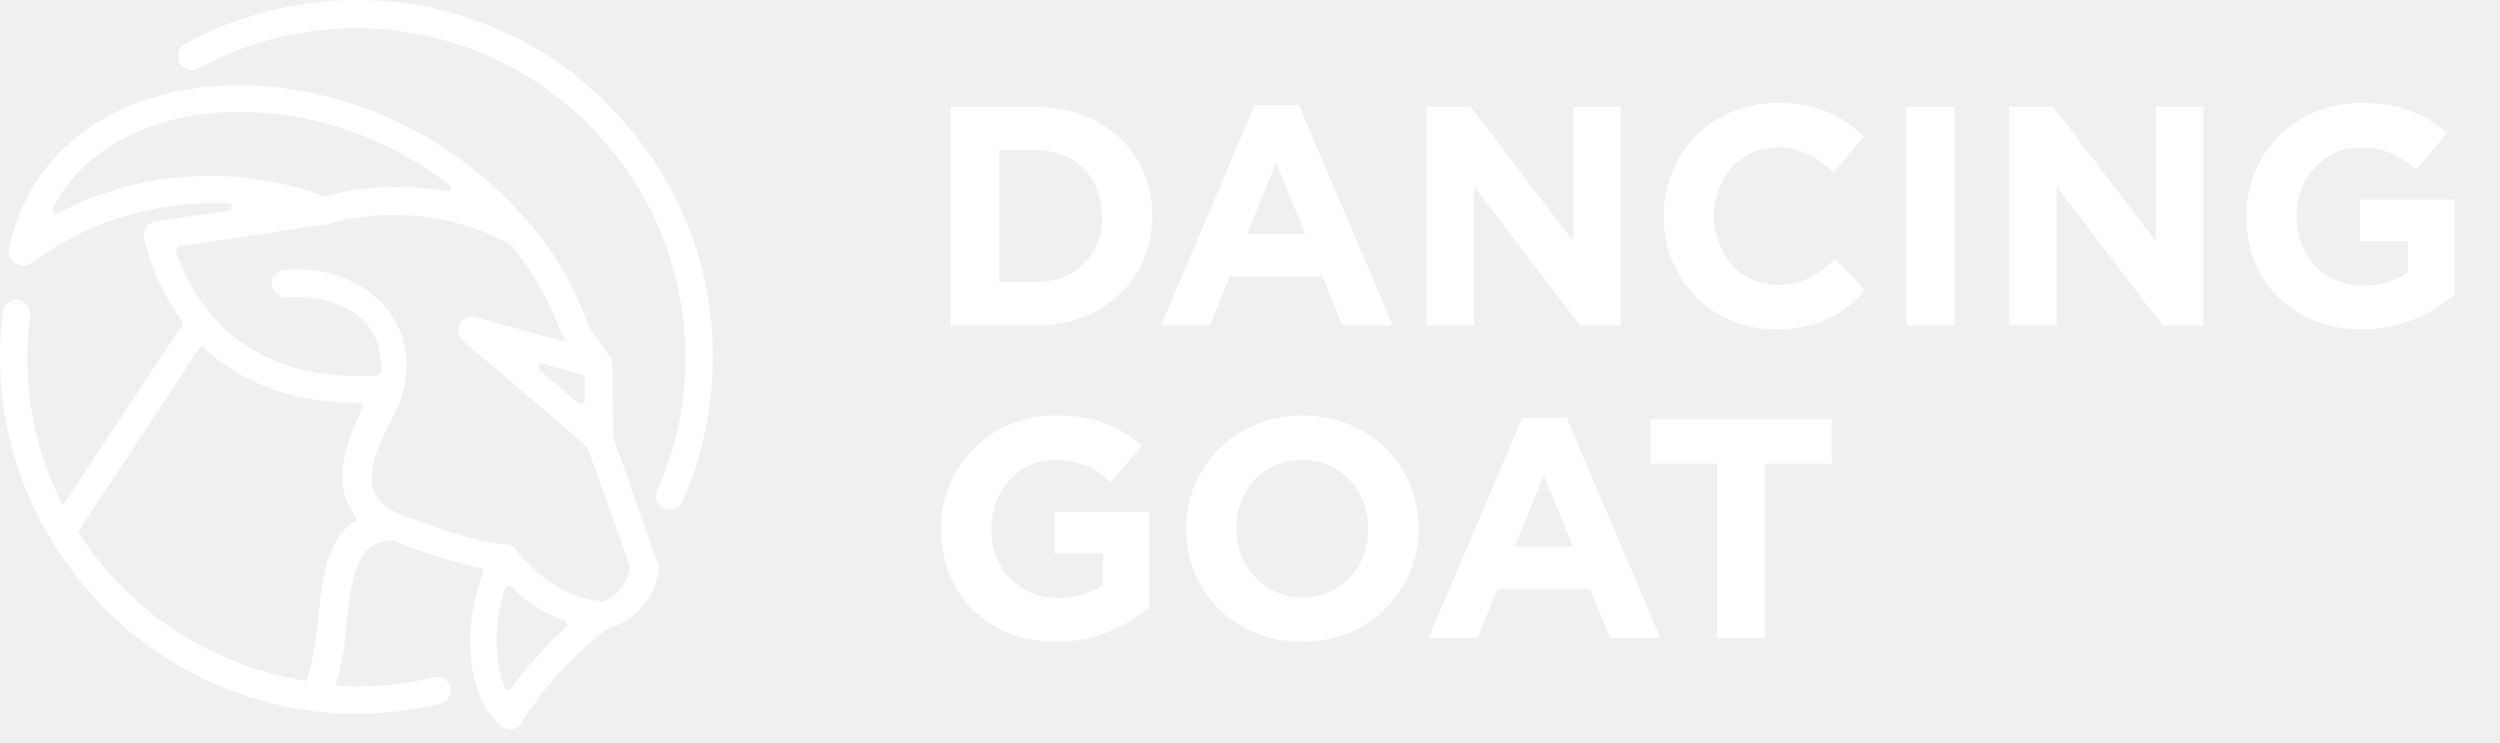
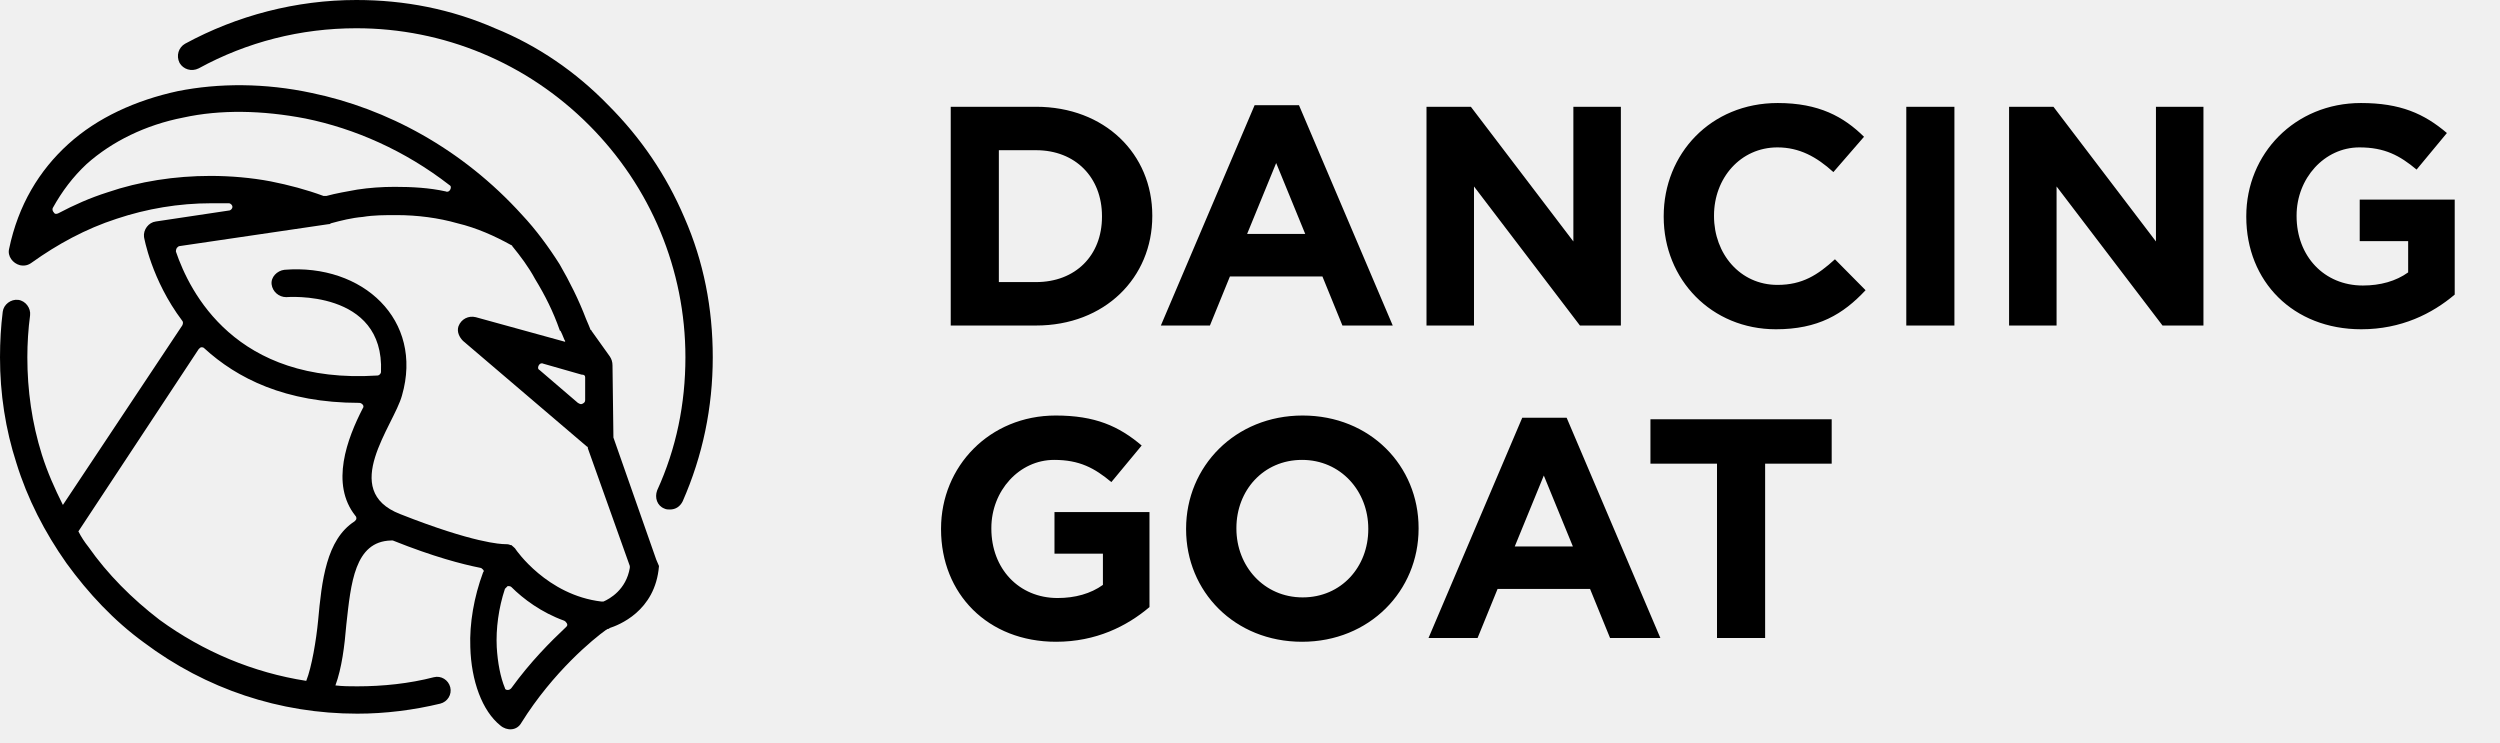
<svg xmlns="http://www.w3.org/2000/svg" width="192" height="57" viewBox="0 0 192 57" fill="none">
-   <path d="M50.4 42.98L47.11 33.6V33.53L47.04 28.07C47.04 27.79 46.97 27.58 46.83 27.37L45.43 25.41C45.43 25.41 45.43 25.34 45.36 25.34C45.29 25.13 45.15 24.85 45.01 24.5C44.45 23.03 43.75 21.63 42.98 20.3C42.14 18.97 41.16 17.64 40.11 16.52C35.49 11.41 29.68 8.33 23.94 7.14C20.37 6.37 16.8 6.37 13.65 7C10.43 7.7 7.49 9.03 5.25 11.06C3.01 13.09 1.4 15.75 0.7 19.11C0.56 19.67 0.98 20.23 1.54 20.37C1.89 20.44 2.17 20.37 2.45 20.16C4.41 18.76 6.58 17.57 8.96 16.8C11.27 16.03 13.72 15.61 16.24 15.61C16.66 15.61 17.15 15.61 17.57 15.61C17.71 15.61 17.85 15.75 17.85 15.89C17.85 16.03 17.71 16.17 17.57 16.17L11.97 17.01C11.41 17.08 10.99 17.64 11.06 18.2C11.06 18.2 11.62 21.49 14 24.64C14.07 24.71 14.07 24.85 14 24.99L4.83 38.78C4.2 37.52 3.64 36.26 3.22 34.93C2.45 32.48 2.1 29.96 2.1 27.44C2.1 26.39 2.17 25.27 2.31 24.22C2.38 23.66 1.96 23.1 1.4 23.03C0.84 22.96 0.28 23.38 0.21 23.94C0.07 25.06 0 26.25 0 27.44C0 30.24 0.42 32.97 1.26 35.56C2.1 38.29 3.43 40.88 5.11 43.26C6.79 45.57 8.75 47.67 11.06 49.35C15.82 52.92 21.49 54.81 27.44 54.81C29.61 54.81 31.78 54.53 33.81 54.04C34.37 53.9 34.72 53.34 34.58 52.78C34.44 52.22 33.88 51.87 33.32 52.01C31.43 52.5 29.4 52.71 27.44 52.71C26.88 52.71 26.32 52.71 25.76 52.64C26.25 51.31 26.46 49.63 26.6 47.95C26.95 44.8 27.23 41.58 30.03 41.51C30.1 41.51 30.1 41.51 30.17 41.51C33.32 42.77 35.49 43.33 36.89 43.61C36.96 43.61 37.03 43.68 37.1 43.75C37.17 43.82 37.17 43.89 37.1 43.96C36.4 45.85 36.05 47.88 36.12 49.7C36.19 52.29 37.03 54.6 38.43 55.72C38.92 56.14 39.69 56.14 40.04 55.51C42.49 51.59 45.57 49.07 46.55 48.37C46.62 48.37 46.62 48.3 46.69 48.3C46.76 48.3 46.76 48.3 46.83 48.23C47.46 48.02 50.33 46.97 50.61 43.47C50.54 43.33 50.47 43.12 50.4 42.98ZM44.94 28.98V30.73C44.94 30.87 44.87 30.94 44.73 31.01C44.59 31.08 44.52 31.01 44.38 30.94L41.44 28.42C41.3 28.35 41.3 28.21 41.37 28.07C41.44 27.93 41.58 27.86 41.72 27.93L44.66 28.77C44.87 28.77 44.94 28.84 44.94 28.98ZM16.17 13.51C13.44 13.51 10.71 13.93 8.26 14.77C6.93 15.19 5.67 15.75 4.48 16.38C4.34 16.45 4.2 16.45 4.13 16.31C4.06 16.24 3.99 16.1 4.06 15.96C4.76 14.7 5.6 13.58 6.65 12.6C8.61 10.85 11.2 9.59 14.07 9.03C16.94 8.4 20.16 8.47 23.45 9.1C27.23 9.87 31.08 11.55 34.51 14.21C34.65 14.28 34.65 14.42 34.58 14.56C34.51 14.7 34.37 14.77 34.23 14.7C32.97 14.42 31.64 14.35 30.31 14.35C29.33 14.35 28.35 14.42 27.44 14.56C26.67 14.7 25.83 14.84 25.06 15.05C24.99 15.05 24.92 15.05 24.85 15.05C23.52 14.56 22.19 14.21 20.79 13.93C19.32 13.65 17.71 13.51 16.17 13.51ZM27.86 31.36C26.67 33.67 25.34 37.17 27.3 39.62C27.37 39.69 27.37 39.76 27.37 39.83C27.37 39.9 27.3 39.97 27.23 40.04C25.06 41.44 24.71 44.59 24.43 47.67C24.29 49.14 23.94 51.24 23.52 52.29C19.46 51.66 15.61 50.05 12.25 47.6C10.15 45.99 8.26 44.1 6.79 42C6.51 41.65 6.23 41.23 6.02 40.81L15.26 26.81C15.33 26.74 15.4 26.67 15.47 26.67C15.54 26.67 15.61 26.67 15.68 26.74C18.2 29.05 21.91 30.94 27.58 30.94C27.72 30.94 27.79 31.01 27.86 31.08C27.93 31.15 27.93 31.29 27.86 31.36ZM43.47 48.16C42.28 49.28 40.74 50.82 39.27 52.85C39.2 52.92 39.13 52.99 38.99 52.99C38.85 52.99 38.78 52.92 38.78 52.85C38.43 52.01 38.22 50.89 38.15 49.7C38.08 48.3 38.29 46.69 38.78 45.22C38.85 45.15 38.92 45.08 38.99 45.01C39.06 45.01 39.2 45.01 39.27 45.08C40.18 45.99 41.58 47.04 43.33 47.67C43.47 47.74 43.47 47.81 43.54 47.88C43.61 48.02 43.54 48.09 43.47 48.16ZM48.37 43.61C48.09 45.29 46.83 45.99 46.34 46.2C46.27 46.2 46.27 46.2 46.2 46.2C42 45.71 39.62 42.21 39.62 42.21C39.55 42.07 39.41 42 39.27 41.86H39.2C39.06 41.79 38.92 41.79 38.78 41.79C38.5 41.79 36.4 41.72 30.73 39.48C26.04 37.66 30.24 32.69 30.87 30.38C32.55 24.57 27.86 20.23 21.84 20.72C21.28 20.79 20.79 21.28 20.86 21.84C20.93 22.4 21.42 22.82 21.98 22.82C21.98 22.82 29.54 22.19 29.26 28.56C29.26 28.7 29.12 28.84 28.98 28.84C18.06 29.54 14.56 22.4 13.51 19.32C13.51 19.25 13.51 19.18 13.58 19.04C13.65 18.97 13.72 18.9 13.79 18.9L25.2 17.22C25.27 17.22 25.34 17.22 25.41 17.15C26.18 16.94 27.02 16.73 27.86 16.66C28.7 16.52 29.54 16.52 30.45 16.52C32.06 16.52 33.67 16.73 35.14 17.15C36.61 17.5 38.01 18.13 39.27 18.83C39.34 18.83 39.34 18.9 39.34 18.9C39.97 19.67 40.6 20.51 41.09 21.42C41.86 22.68 42.49 23.94 42.98 25.34C42.98 25.34 42.98 25.41 43.05 25.41C43.26 25.83 43.33 26.11 43.4 26.18C43.4 26.18 43.4 26.18 43.4 26.25L36.54 24.36C35.98 24.22 35.42 24.5 35.21 25.06C35.07 25.48 35.28 25.9 35.56 26.18L45.08 34.3C45.15 34.3 45.15 34.37 45.15 34.44L48.37 43.47C48.37 43.47 48.37 43.54 48.37 43.61Z" fill="white" />
-   <path d="M52.57 16.73C51.17 13.44 49.21 10.57 46.69 8.05C44.24 5.53 41.3 3.5 38.01 2.17C34.65 0.7 31.08 0 27.37 0C22.75 0 18.2 1.19 14.21 3.36C13.72 3.64 13.51 4.27 13.79 4.83C14.07 5.32 14.7 5.53 15.26 5.25C18.97 3.22 23.1 2.17 27.37 2.17C34.09 2.17 40.46 4.83 45.22 9.59C49.98 14.35 52.64 20.72 52.64 27.44C52.64 31.01 51.94 34.44 50.47 37.66C50.26 38.22 50.47 38.85 51.03 39.06C51.17 39.13 51.31 39.13 51.45 39.13C51.87 39.13 52.22 38.92 52.43 38.5C53.97 35 54.74 31.29 54.74 27.44C54.74 23.66 54.04 20.09 52.57 16.73Z" fill="white" />
-   <path d="M73.016 25H79.568C84.848 25 88.496 21.328 88.496 16.6V16.552C88.496 11.824 84.848 8.2 79.568 8.2H73.016V25ZM79.568 11.536C82.592 11.536 84.632 13.624 84.632 16.6V16.648C84.632 19.624 82.592 21.664 79.568 21.664H76.712V11.536H79.568ZM89.154 25H92.922L94.458 21.232H101.562L103.098 25H106.962L99.762 8.08H96.354L89.154 25ZM95.778 17.968L98.01 12.52L100.242 17.968H95.778ZM109.555 25H113.203V14.32L121.339 25H124.483V8.2H120.835V18.544L112.963 8.2H109.555V25ZM136.388 25.288C139.628 25.288 141.548 24.136 143.276 22.288L140.924 19.912C139.604 21.112 138.428 21.88 136.508 21.88C133.628 21.88 131.636 19.48 131.636 16.6V16.552C131.636 13.672 133.676 11.32 136.508 11.32C138.188 11.32 139.508 12.04 140.804 13.216L143.156 10.504C141.596 8.968 139.7 7.912 136.532 7.912C131.372 7.912 127.772 11.824 127.772 16.6V16.648C127.772 21.472 131.444 25.288 136.388 25.288ZM146.403 25H150.099V8.2H146.403V25ZM154.297 25H157.945V14.32L166.081 25H169.225V8.2H165.577V18.544L157.705 8.2H154.297V25ZM181.346 25.288C184.418 25.288 186.794 24.088 188.522 22.624V15.328H181.226V18.52H184.946V20.92C184.01 21.592 182.81 21.928 181.466 21.928C178.49 21.928 176.378 19.672 176.378 16.6V16.552C176.378 13.696 178.514 11.32 181.202 11.32C183.146 11.32 184.298 11.944 185.594 13.024L187.922 10.216C186.17 8.728 184.346 7.912 181.322 7.912C176.234 7.912 172.514 11.824 172.514 16.6V16.648C172.514 21.616 176.114 25.288 181.346 25.288ZM81.104 49.288C84.176 49.288 86.552 48.088 88.28 46.624V39.328H80.984V42.52H84.704V44.92C83.768 45.592 82.568 45.928 81.224 45.928C78.248 45.928 76.136 43.672 76.136 40.6V40.552C76.136 37.696 78.272 35.32 80.96 35.32C82.904 35.32 84.056 35.944 85.352 37.024L87.68 34.216C85.928 32.728 84.104 31.912 81.08 31.912C75.992 31.912 72.272 35.824 72.272 40.6V40.648C72.272 45.616 75.872 49.288 81.104 49.288ZM99.996 49.288C105.18 49.288 108.948 45.376 108.948 40.6V40.552C108.948 35.776 105.228 31.912 100.044 31.912C94.86 31.912 91.092 35.824 91.092 40.6V40.648C91.092 45.424 94.812 49.288 99.996 49.288ZM100.044 45.88C97.068 45.88 94.956 43.48 94.956 40.6V40.552C94.956 37.672 97.02 35.32 99.996 35.32C102.972 35.32 105.084 37.72 105.084 40.6V40.648C105.084 43.528 103.02 45.88 100.044 45.88ZM109.709 49H113.477L115.013 45.232H122.117L123.653 49H127.517L120.317 32.08H116.909L109.709 49ZM116.333 41.968L118.565 36.52L120.797 41.968H116.333ZM131.866 49H135.562V35.608H140.674V32.2H126.754V35.608H131.866V49Z" fill="white" />
+   <path d="M50.4 42.98L47.11 33.6V33.53L47.04 28.07C47.04 27.79 46.97 27.58 46.83 27.37L45.43 25.41C45.43 25.41 45.43 25.34 45.36 25.34C45.29 25.13 45.15 24.85 45.01 24.5C44.45 23.03 43.75 21.63 42.98 20.3C42.14 18.97 41.16 17.64 40.11 16.52C35.49 11.41 29.68 8.33 23.94 7.14C20.37 6.37 16.8 6.37 13.65 7C10.43 7.7 7.49 9.03 5.25 11.06C3.01 13.09 1.4 15.75 0.7 19.11C0.56 19.67 0.98 20.23 1.54 20.37C1.89 20.44 2.17 20.37 2.45 20.16C4.41 18.76 6.58 17.57 8.96 16.8C11.27 16.03 13.72 15.61 16.24 15.61C16.66 15.61 17.15 15.61 17.57 15.61C17.71 15.61 17.85 15.75 17.85 15.89C17.85 16.03 17.71 16.17 17.57 16.17L11.97 17.01C11.41 17.08 10.99 17.64 11.06 18.2C11.06 18.2 11.62 21.49 14 24.64C14.07 24.71 14.07 24.85 14 24.99L4.83 38.78C4.2 37.52 3.64 36.26 3.22 34.93C2.45 32.48 2.1 29.96 2.1 27.44C2.1 26.39 2.17 25.27 2.31 24.22C2.38 23.66 1.96 23.1 1.4 23.03C0.84 22.96 0.28 23.38 0.21 23.94C0.07 25.06 0 26.25 0 27.44C0 30.24 0.42 32.97 1.26 35.56C2.1 38.29 3.43 40.88 5.11 43.26C6.79 45.57 8.75 47.67 11.06 49.35C15.82 52.92 21.49 54.81 27.44 54.81C29.61 54.81 31.78 54.53 33.81 54.04C34.37 53.9 34.72 53.34 34.58 52.78C34.44 52.22 33.88 51.87 33.32 52.01C31.43 52.5 29.4 52.71 27.44 52.71C26.88 52.71 26.32 52.71 25.76 52.64C26.25 51.31 26.46 49.63 26.6 47.95C26.95 44.8 27.23 41.58 30.03 41.51C30.1 41.51 30.1 41.51 30.17 41.51C33.32 42.77 35.49 43.33 36.89 43.61C36.96 43.61 37.03 43.68 37.1 43.75C37.17 43.82 37.17 43.89 37.1 43.96C36.4 45.85 36.05 47.88 36.12 49.7C36.19 52.29 37.03 54.6 38.43 55.72C38.92 56.14 39.69 56.14 40.04 55.51C42.49 51.59 45.57 49.07 46.55 48.37C46.62 48.37 46.62 48.3 46.69 48.3C46.76 48.3 46.76 48.3 46.83 48.23C47.46 48.02 50.33 46.97 50.61 43.47C50.54 43.33 50.47 43.12 50.4 42.98ZM44.94 28.98V30.73C44.94 30.87 44.87 30.94 44.73 31.01C44.59 31.08 44.52 31.01 44.38 30.94L41.44 28.42C41.3 28.35 41.3 28.21 41.37 28.07C41.44 27.93 41.58 27.86 41.72 27.93L44.66 28.77C44.87 28.77 44.94 28.84 44.94 28.98ZM16.17 13.51C13.44 13.51 10.71 13.93 8.26 14.77C6.93 15.19 5.67 15.75 4.48 16.38C4.34 16.45 4.2 16.45 4.13 16.31C4.06 16.24 3.99 16.1 4.06 15.96C4.76 14.7 5.6 13.58 6.65 12.6C8.61 10.85 11.2 9.59 14.07 9.03C16.94 8.4 20.16 8.47 23.45 9.1C27.23 9.87 31.08 11.55 34.51 14.21C34.65 14.28 34.65 14.42 34.58 14.56C34.51 14.7 34.37 14.77 34.23 14.7C32.97 14.42 31.64 14.35 30.31 14.35C29.33 14.35 28.35 14.42 27.44 14.56C26.67 14.7 25.83 14.84 25.06 15.05C24.99 15.05 24.92 15.05 24.85 15.05C23.52 14.56 22.19 14.21 20.79 13.93C19.32 13.65 17.71 13.51 16.17 13.51ZM27.86 31.36C26.67 33.67 25.34 37.17 27.3 39.62C27.37 39.69 27.37 39.76 27.37 39.83C27.37 39.9 27.3 39.97 27.23 40.04C25.06 41.44 24.71 44.59 24.43 47.67C24.29 49.14 23.94 51.24 23.52 52.29C19.46 51.66 15.61 50.05 12.25 47.6C10.15 45.99 8.26 44.1 6.79 42C6.51 41.65 6.23 41.23 6.02 40.81L15.26 26.81C15.33 26.74 15.4 26.67 15.47 26.67C15.54 26.67 15.61 26.67 15.68 26.74C18.2 29.05 21.91 30.94 27.58 30.94C27.72 30.94 27.79 31.01 27.86 31.08C27.93 31.15 27.93 31.29 27.86 31.36ZM43.47 48.16C42.28 49.28 40.74 50.82 39.27 52.85C39.2 52.92 39.13 52.99 38.99 52.99C38.85 52.99 38.78 52.92 38.78 52.85C38.43 52.01 38.22 50.89 38.15 49.7C38.08 48.3 38.29 46.69 38.78 45.22C38.85 45.15 38.92 45.08 38.99 45.01C39.06 45.01 39.2 45.01 39.27 45.08C40.18 45.99 41.58 47.04 43.33 47.67C43.47 47.74 43.47 47.81 43.54 47.88C43.61 48.02 43.54 48.09 43.47 48.16ZM48.37 43.61C48.09 45.29 46.83 45.99 46.34 46.2C46.27 46.2 46.27 46.2 46.2 46.2C42 45.71 39.62 42.21 39.62 42.21C39.55 42.07 39.41 42 39.27 41.86H39.2C39.06 41.79 38.92 41.79 38.78 41.79C38.5 41.79 36.4 41.72 30.73 39.48C26.04 37.66 30.24 32.69 30.87 30.38C32.55 24.57 27.86 20.23 21.84 20.72C21.28 20.79 20.79 21.28 20.86 21.84C20.93 22.4 21.42 22.82 21.98 22.82C21.98 22.82 29.54 22.19 29.26 28.56C29.26 28.7 29.12 28.84 28.98 28.84C18.06 29.54 14.56 22.4 13.51 19.32C13.51 19.25 13.51 19.18 13.58 19.04C13.65 18.97 13.72 18.9 13.79 18.9L25.2 17.22C25.27 17.22 25.34 17.22 25.41 17.15C26.18 16.94 27.02 16.73 27.86 16.66C28.7 16.52 29.54 16.52 30.45 16.52C32.06 16.52 33.67 16.73 35.14 17.15C36.61 17.5 38.01 18.13 39.27 18.83C39.34 18.83 39.34 18.9 39.34 18.9C39.97 19.67 40.6 20.51 41.09 21.42C41.86 22.68 42.49 23.94 42.98 25.34C42.98 25.34 42.98 25.41 43.05 25.41C43.26 25.83 43.33 26.11 43.4 26.18C43.4 26.18 43.4 26.18 43.4 26.25L36.54 24.36C35.98 24.22 35.42 24.5 35.21 25.06C35.07 25.48 35.28 25.9 35.56 26.18L45.08 34.3C45.15 34.3 45.15 34.37 45.15 34.44L48.37 43.47C48.37 43.47 48.37 43.54 48.37 43.61Z" fill="#000000" />
+   <path d="M52.57 16.73C51.17 13.44 49.21 10.57 46.69 8.05C44.24 5.53 41.3 3.5 38.01 2.17C34.65 0.7 31.08 0 27.37 0C22.75 0 18.2 1.19 14.21 3.36C13.72 3.64 13.51 4.27 13.79 4.83C14.07 5.32 14.7 5.53 15.26 5.25C18.97 3.22 23.1 2.17 27.37 2.17C34.09 2.17 40.46 4.83 45.22 9.59C49.98 14.35 52.64 20.72 52.64 27.44C52.64 31.01 51.94 34.44 50.47 37.66C50.26 38.22 50.47 38.85 51.03 39.06C51.17 39.13 51.31 39.13 51.45 39.13C51.87 39.13 52.22 38.92 52.43 38.5C53.97 35 54.74 31.29 54.74 27.44C54.74 23.66 54.04 20.09 52.57 16.73Z" fill="#000000" />
+   <path d="M73.016 25H79.568C84.848 25 88.496 21.328 88.496 16.6V16.552C88.496 11.824 84.848 8.2 79.568 8.2H73.016V25ZM79.568 11.536C82.592 11.536 84.632 13.624 84.632 16.6V16.648C84.632 19.624 82.592 21.664 79.568 21.664H76.712V11.536H79.568ZM89.154 25H92.922L94.458 21.232H101.562L103.098 25H106.962L99.762 8.08H96.354L89.154 25ZM95.778 17.968L98.01 12.52L100.242 17.968H95.778ZM109.555 25H113.203V14.32L121.339 25H124.483V8.2H120.835V18.544L112.963 8.2H109.555V25ZM136.388 25.288C139.628 25.288 141.548 24.136 143.276 22.288L140.924 19.912C139.604 21.112 138.428 21.88 136.508 21.88C133.628 21.88 131.636 19.48 131.636 16.6V16.552C131.636 13.672 133.676 11.32 136.508 11.32C138.188 11.32 139.508 12.04 140.804 13.216L143.156 10.504C141.596 8.968 139.7 7.912 136.532 7.912C131.372 7.912 127.772 11.824 127.772 16.6V16.648C127.772 21.472 131.444 25.288 136.388 25.288ZM146.403 25H150.099V8.2H146.403V25ZM154.297 25H157.945V14.32L166.081 25H169.225V8.2H165.577V18.544L157.705 8.2H154.297V25ZM181.346 25.288C184.418 25.288 186.794 24.088 188.522 22.624V15.328H181.226V18.52H184.946V20.92C184.01 21.592 182.81 21.928 181.466 21.928C178.49 21.928 176.378 19.672 176.378 16.6V16.552C176.378 13.696 178.514 11.32 181.202 11.32C183.146 11.32 184.298 11.944 185.594 13.024L187.922 10.216C186.17 8.728 184.346 7.912 181.322 7.912C176.234 7.912 172.514 11.824 172.514 16.6V16.648C172.514 21.616 176.114 25.288 181.346 25.288ZM81.104 49.288C84.176 49.288 86.552 48.088 88.28 46.624V39.328H80.984V42.52H84.704V44.92C83.768 45.592 82.568 45.928 81.224 45.928C78.248 45.928 76.136 43.672 76.136 40.6V40.552C76.136 37.696 78.272 35.32 80.96 35.32C82.904 35.32 84.056 35.944 85.352 37.024L87.68 34.216C85.928 32.728 84.104 31.912 81.08 31.912C75.992 31.912 72.272 35.824 72.272 40.6V40.648C72.272 45.616 75.872 49.288 81.104 49.288ZM99.996 49.288C105.18 49.288 108.948 45.376 108.948 40.6V40.552C108.948 35.776 105.228 31.912 100.044 31.912C94.86 31.912 91.092 35.824 91.092 40.6V40.648C91.092 45.424 94.812 49.288 99.996 49.288ZM100.044 45.88C97.068 45.88 94.956 43.48 94.956 40.6V40.552C94.956 37.672 97.02 35.32 99.996 35.32C102.972 35.32 105.084 37.72 105.084 40.6V40.648C105.084 43.528 103.02 45.88 100.044 45.88ZM109.709 49H113.477L115.013 45.232H122.117L123.653 49H127.517L120.317 32.08H116.909L109.709 49ZM116.333 41.968L118.565 36.52L120.797 41.968H116.333ZM131.866 49H135.562V35.608H140.674V32.2H126.754V35.608H131.866V49Z" fill="#000000" />
</svg>
